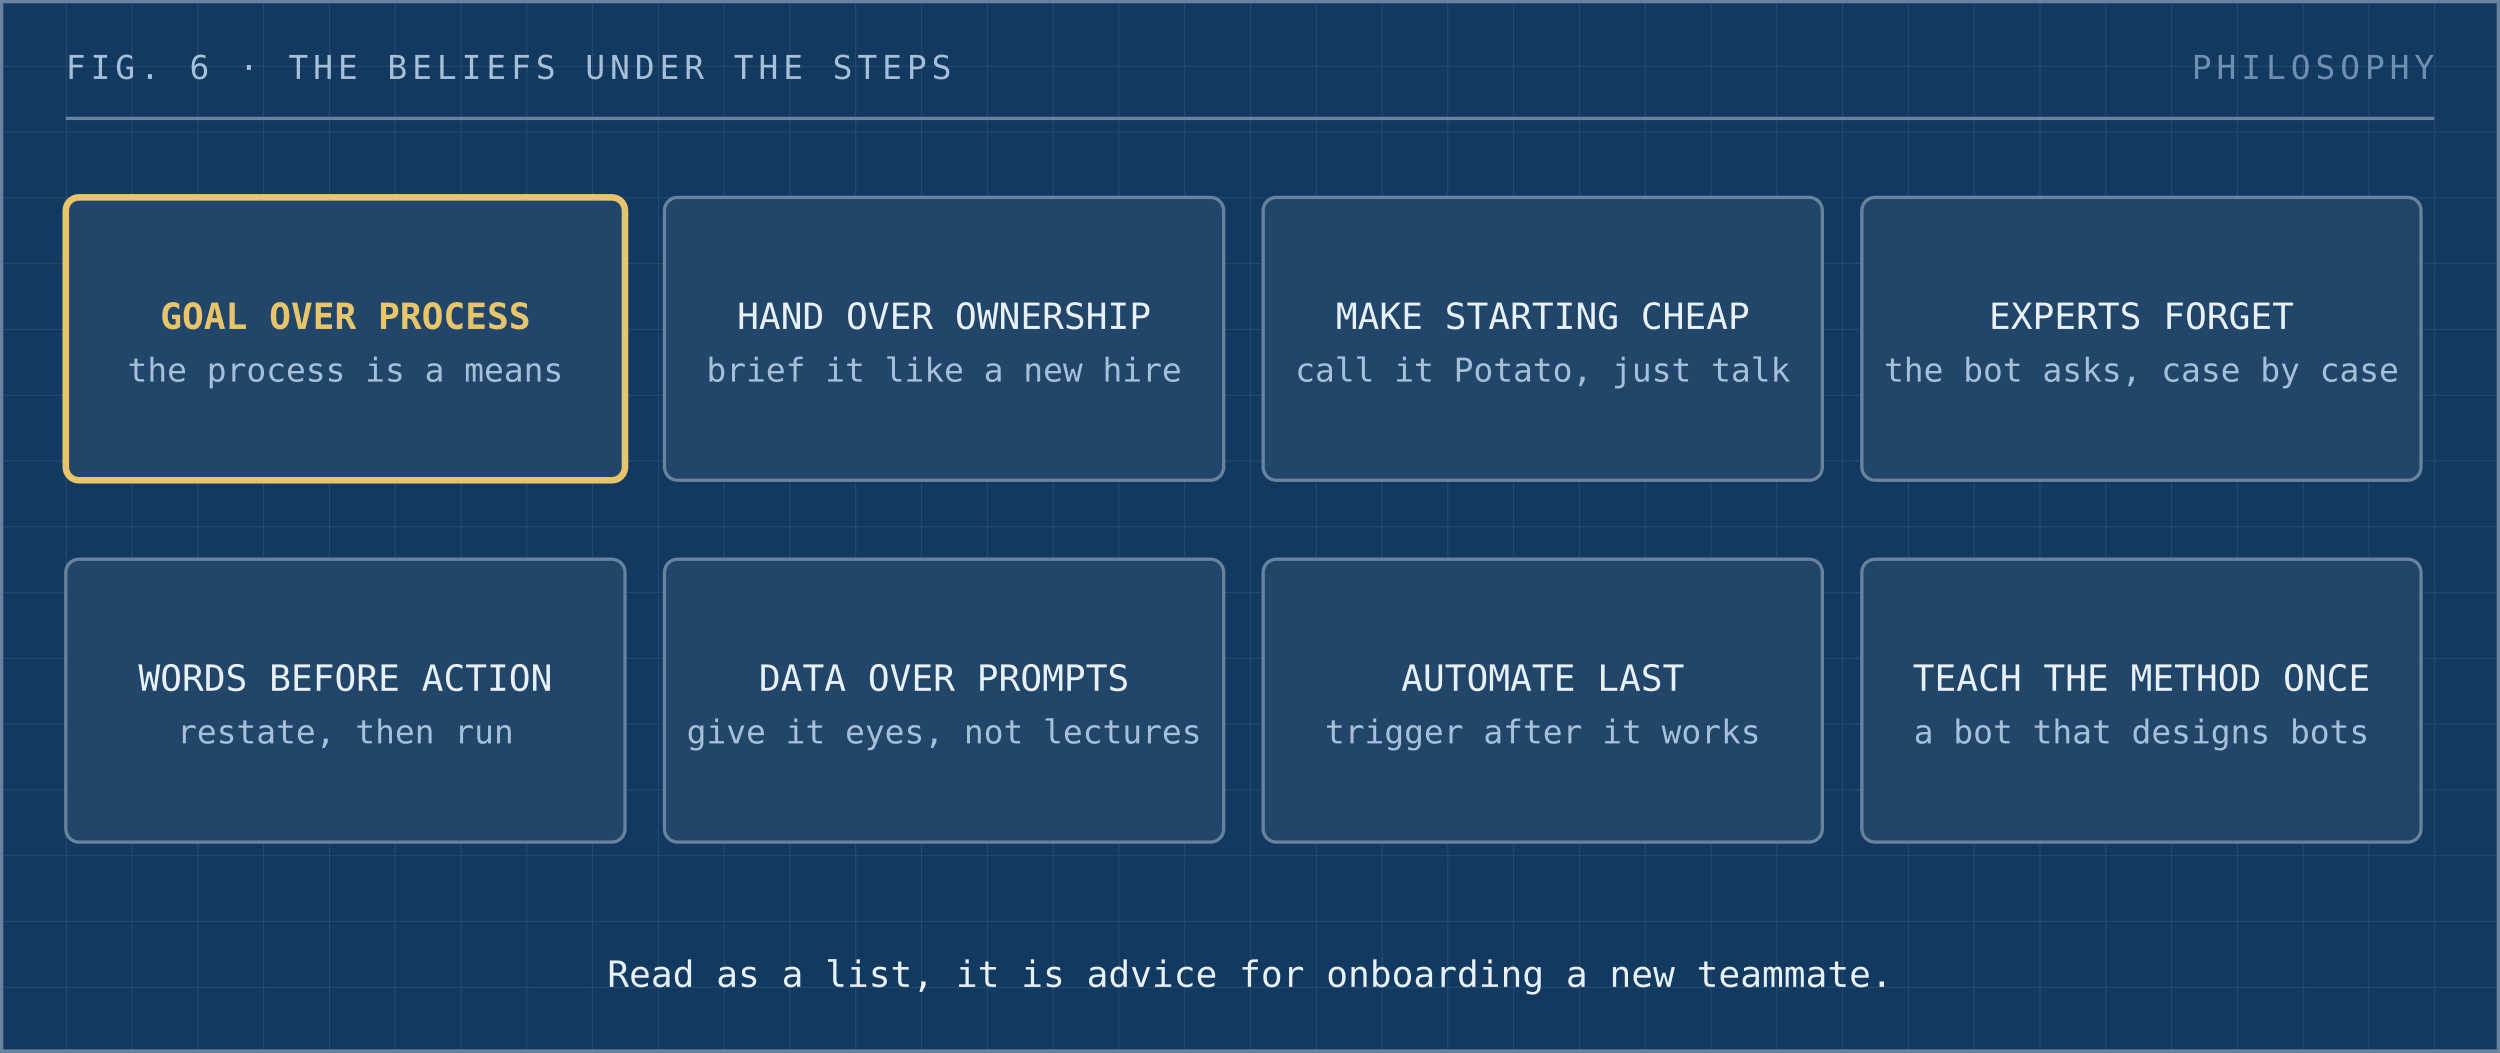
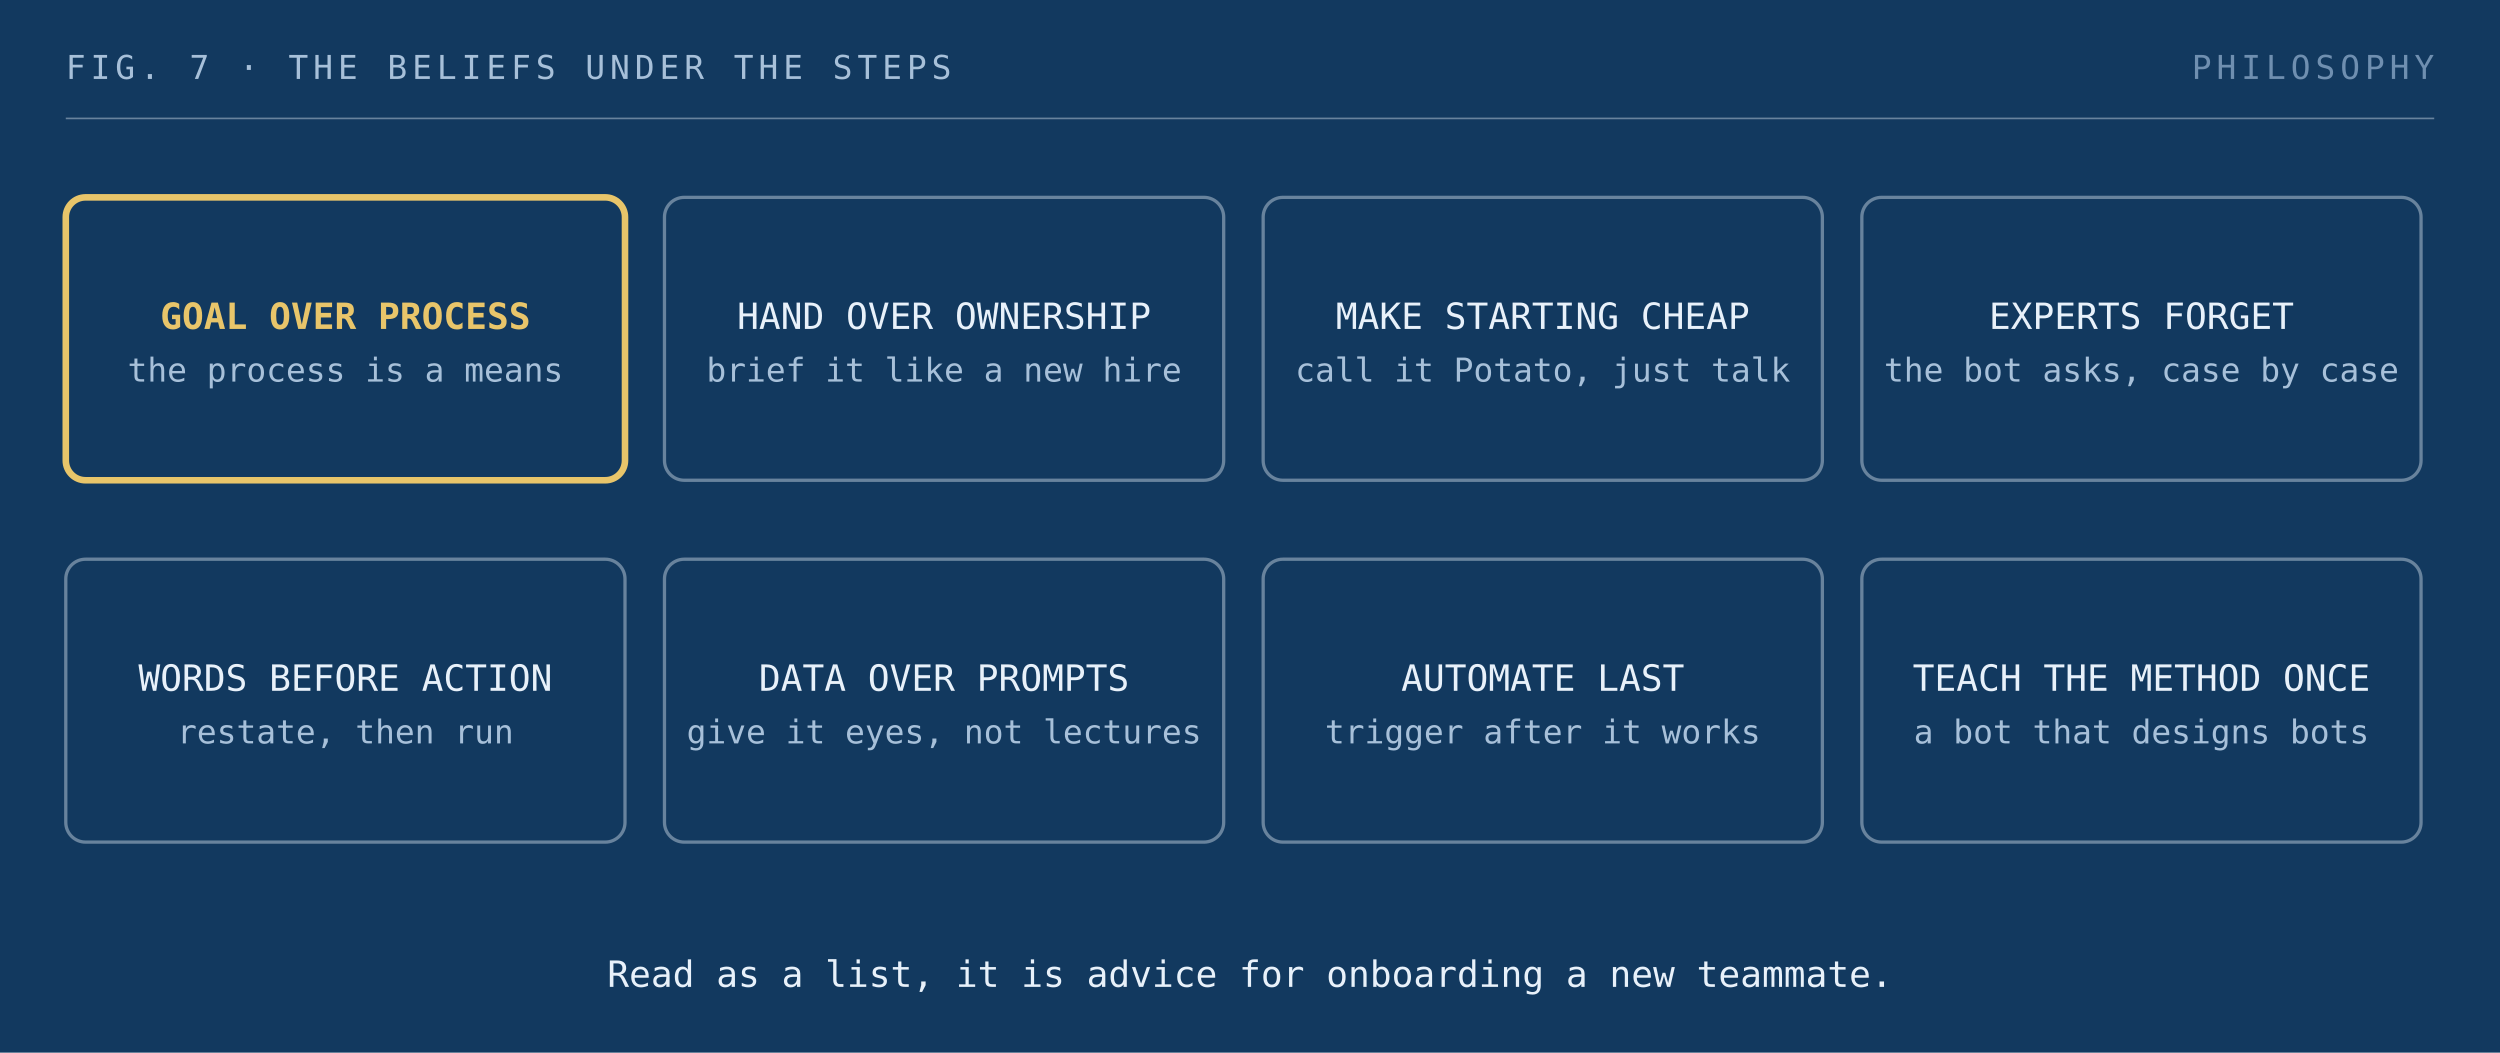
- <svg xmlns="http://www.w3.org/2000/svg" viewBox="0 0 760 320" role="img" aria-label="Eight beliefs: goal over process, ownership, cheap start, experts forget, words before action, data over prompts, automate last, teach the method once">
+ <svg xmlns="http://www.w3.org/2000/svg" viewBox="0 0 760 320" font-family="ui-monospace, SFMono-Regular, Menlo, monospace" role="img" aria-label="Eight beliefs: goal over process, ownership, cheap start, experts forget, words before action, data over prompts, automate last, teach the method once">
  <defs>
-     <pattern id="grid" width="20" height="20" patternUnits="userSpaceOnUse">
-       <path d="M20 0H0V20" fill="none" stroke="#385a7b" stroke-width="0.5" opacity="0.6" />
-     </pattern>
    <marker id="arr" viewBox="0 0 10 10" refX="9" refY="5" markerWidth="6" markerHeight="6" orient="auto-start-reverse">
      <path d="M0 0L10 5L0 10z" fill="#c3d7ea" />
    </marker>
    <marker id="arrA" viewBox="0 0 10 10" refX="9" refY="5" markerWidth="6" markerHeight="6" orient="auto-start-reverse">
      <path d="M0 0L10 5L0 10z" fill="#e8c56a" />
    </marker>
  </defs>
  <rect width="760" height="320" fill="#12395f" />
-   <rect width="760" height="320" fill="url(#grid)" />
-   <rect x="0.5" y="0.5" width="759" height="319" fill="none" stroke="#68839d" />
-   <g font-family="ui-monospace, SFMono-Regular, Menlo, monospace">
-     <text x="20" y="24" font-size="10" letter-spacing="1.5" fill="#a7c0d9">FIG. 6 · THE BELIEFS UNDER THE STEPS</text>
+   <g>
+     <text x="20" y="24" font-size="10" letter-spacing="1.5" fill="#a7c0d9">FIG. 7 · THE BELIEFS UNDER THE STEPS</text>
    <text x="740" y="24" font-size="10" letter-spacing="1.5" fill="#6f8fb0" text-anchor="end">PHILOSOPHY</text>
-     <line x1="20" y1="36" x2="740" y2="36" stroke="#68839d" />
-     <rect x="20" y="60" width="170" height="86" rx="4" fill="#21466a" stroke="#e8c56a" stroke-width="2" />
+     <line x1="20" y1="36" x2="740" y2="36" stroke="#68839d" stroke-width="0.5" />
+     <rect x="20" y="60" width="170" height="86" rx="6" fill="#12395f" stroke="#e8c56a" stroke-width="2" />
    <text x="105.0" y="100.0" font-size="11" fill="#e8c56a" text-anchor="middle" font-weight="bold">GOAL OVER PROCESS</text>
    <text x="105.0" y="116.0" font-size="10" fill="#a7c0d9" text-anchor="middle">the process is a means</text>
-     <rect x="202" y="60" width="170" height="86" rx="4" fill="#21466a" stroke="#68839d" stroke-width="1" />
+     <rect x="202" y="60" width="170" height="86" rx="6" fill="#12395f" stroke="#68839d" stroke-width="1" />
    <text x="287.0" y="100.0" font-size="11" fill="#e8f1fa" text-anchor="middle">HAND OVER OWNERSHIP</text>
    <text x="287.0" y="116.0" font-size="10" fill="#a7c0d9" text-anchor="middle">brief it like a new hire</text>
-     <rect x="384" y="60" width="170" height="86" rx="4" fill="#21466a" stroke="#68839d" stroke-width="1" />
+     <rect x="384" y="60" width="170" height="86" rx="6" fill="#12395f" stroke="#68839d" stroke-width="1" />
    <text x="469.0" y="100.0" font-size="11" fill="#e8f1fa" text-anchor="middle">MAKE STARTING CHEAP</text>
    <text x="469.0" y="116.0" font-size="10" fill="#a7c0d9" text-anchor="middle">call it Potato, just talk</text>
-     <rect x="566" y="60" width="170" height="86" rx="4" fill="#21466a" stroke="#68839d" stroke-width="1" />
+     <rect x="566" y="60" width="170" height="86" rx="6" fill="#12395f" stroke="#68839d" stroke-width="1" />
    <text x="651.0" y="100.0" font-size="11" fill="#e8f1fa" text-anchor="middle">EXPERTS FORGET</text>
    <text x="651.0" y="116.0" font-size="10" fill="#a7c0d9" text-anchor="middle">the bot asks, case by case</text>
-     <rect x="20" y="170" width="170" height="86" rx="4" fill="#21466a" stroke="#68839d" stroke-width="1" />
+     <rect x="20" y="170" width="170" height="86" rx="6" fill="#12395f" stroke="#68839d" stroke-width="1" />
    <text x="105.0" y="210.0" font-size="11" fill="#e8f1fa" text-anchor="middle">WORDS BEFORE ACTION</text>
    <text x="105.0" y="226.0" font-size="10" fill="#a7c0d9" text-anchor="middle">restate, then run</text>
-     <rect x="202" y="170" width="170" height="86" rx="4" fill="#21466a" stroke="#68839d" stroke-width="1" />
+     <rect x="202" y="170" width="170" height="86" rx="6" fill="#12395f" stroke="#68839d" stroke-width="1" />
    <text x="287.0" y="210.0" font-size="11" fill="#e8f1fa" text-anchor="middle">DATA OVER PROMPTS</text>
    <text x="287.0" y="226.0" font-size="10" fill="#a7c0d9" text-anchor="middle">give it eyes, not lectures</text>
-     <rect x="384" y="170" width="170" height="86" rx="4" fill="#21466a" stroke="#68839d" stroke-width="1" />
+     <rect x="384" y="170" width="170" height="86" rx="6" fill="#12395f" stroke="#68839d" stroke-width="1" />
    <text x="469.0" y="210.0" font-size="11" fill="#e8f1fa" text-anchor="middle">AUTOMATE LAST</text>
    <text x="469.0" y="226.0" font-size="10" fill="#a7c0d9" text-anchor="middle">trigger after it works</text>
-     <rect x="566" y="170" width="170" height="86" rx="4" fill="#21466a" stroke="#68839d" stroke-width="1" />
+     <rect x="566" y="170" width="170" height="86" rx="6" fill="#12395f" stroke="#68839d" stroke-width="1" />
    <text x="651.0" y="210.0" font-size="11" fill="#e8f1fa" text-anchor="middle">TEACH THE METHOD ONCE</text>
    <text x="651.0" y="226.0" font-size="10" fill="#a7c0d9" text-anchor="middle">a bot that designs bots</text>
    <text x="380" y="300" font-size="11" fill="#e8f1fa" text-anchor="middle">Read as a list, it is advice for onboarding a new teammate.</text>
  </g>
</svg>
